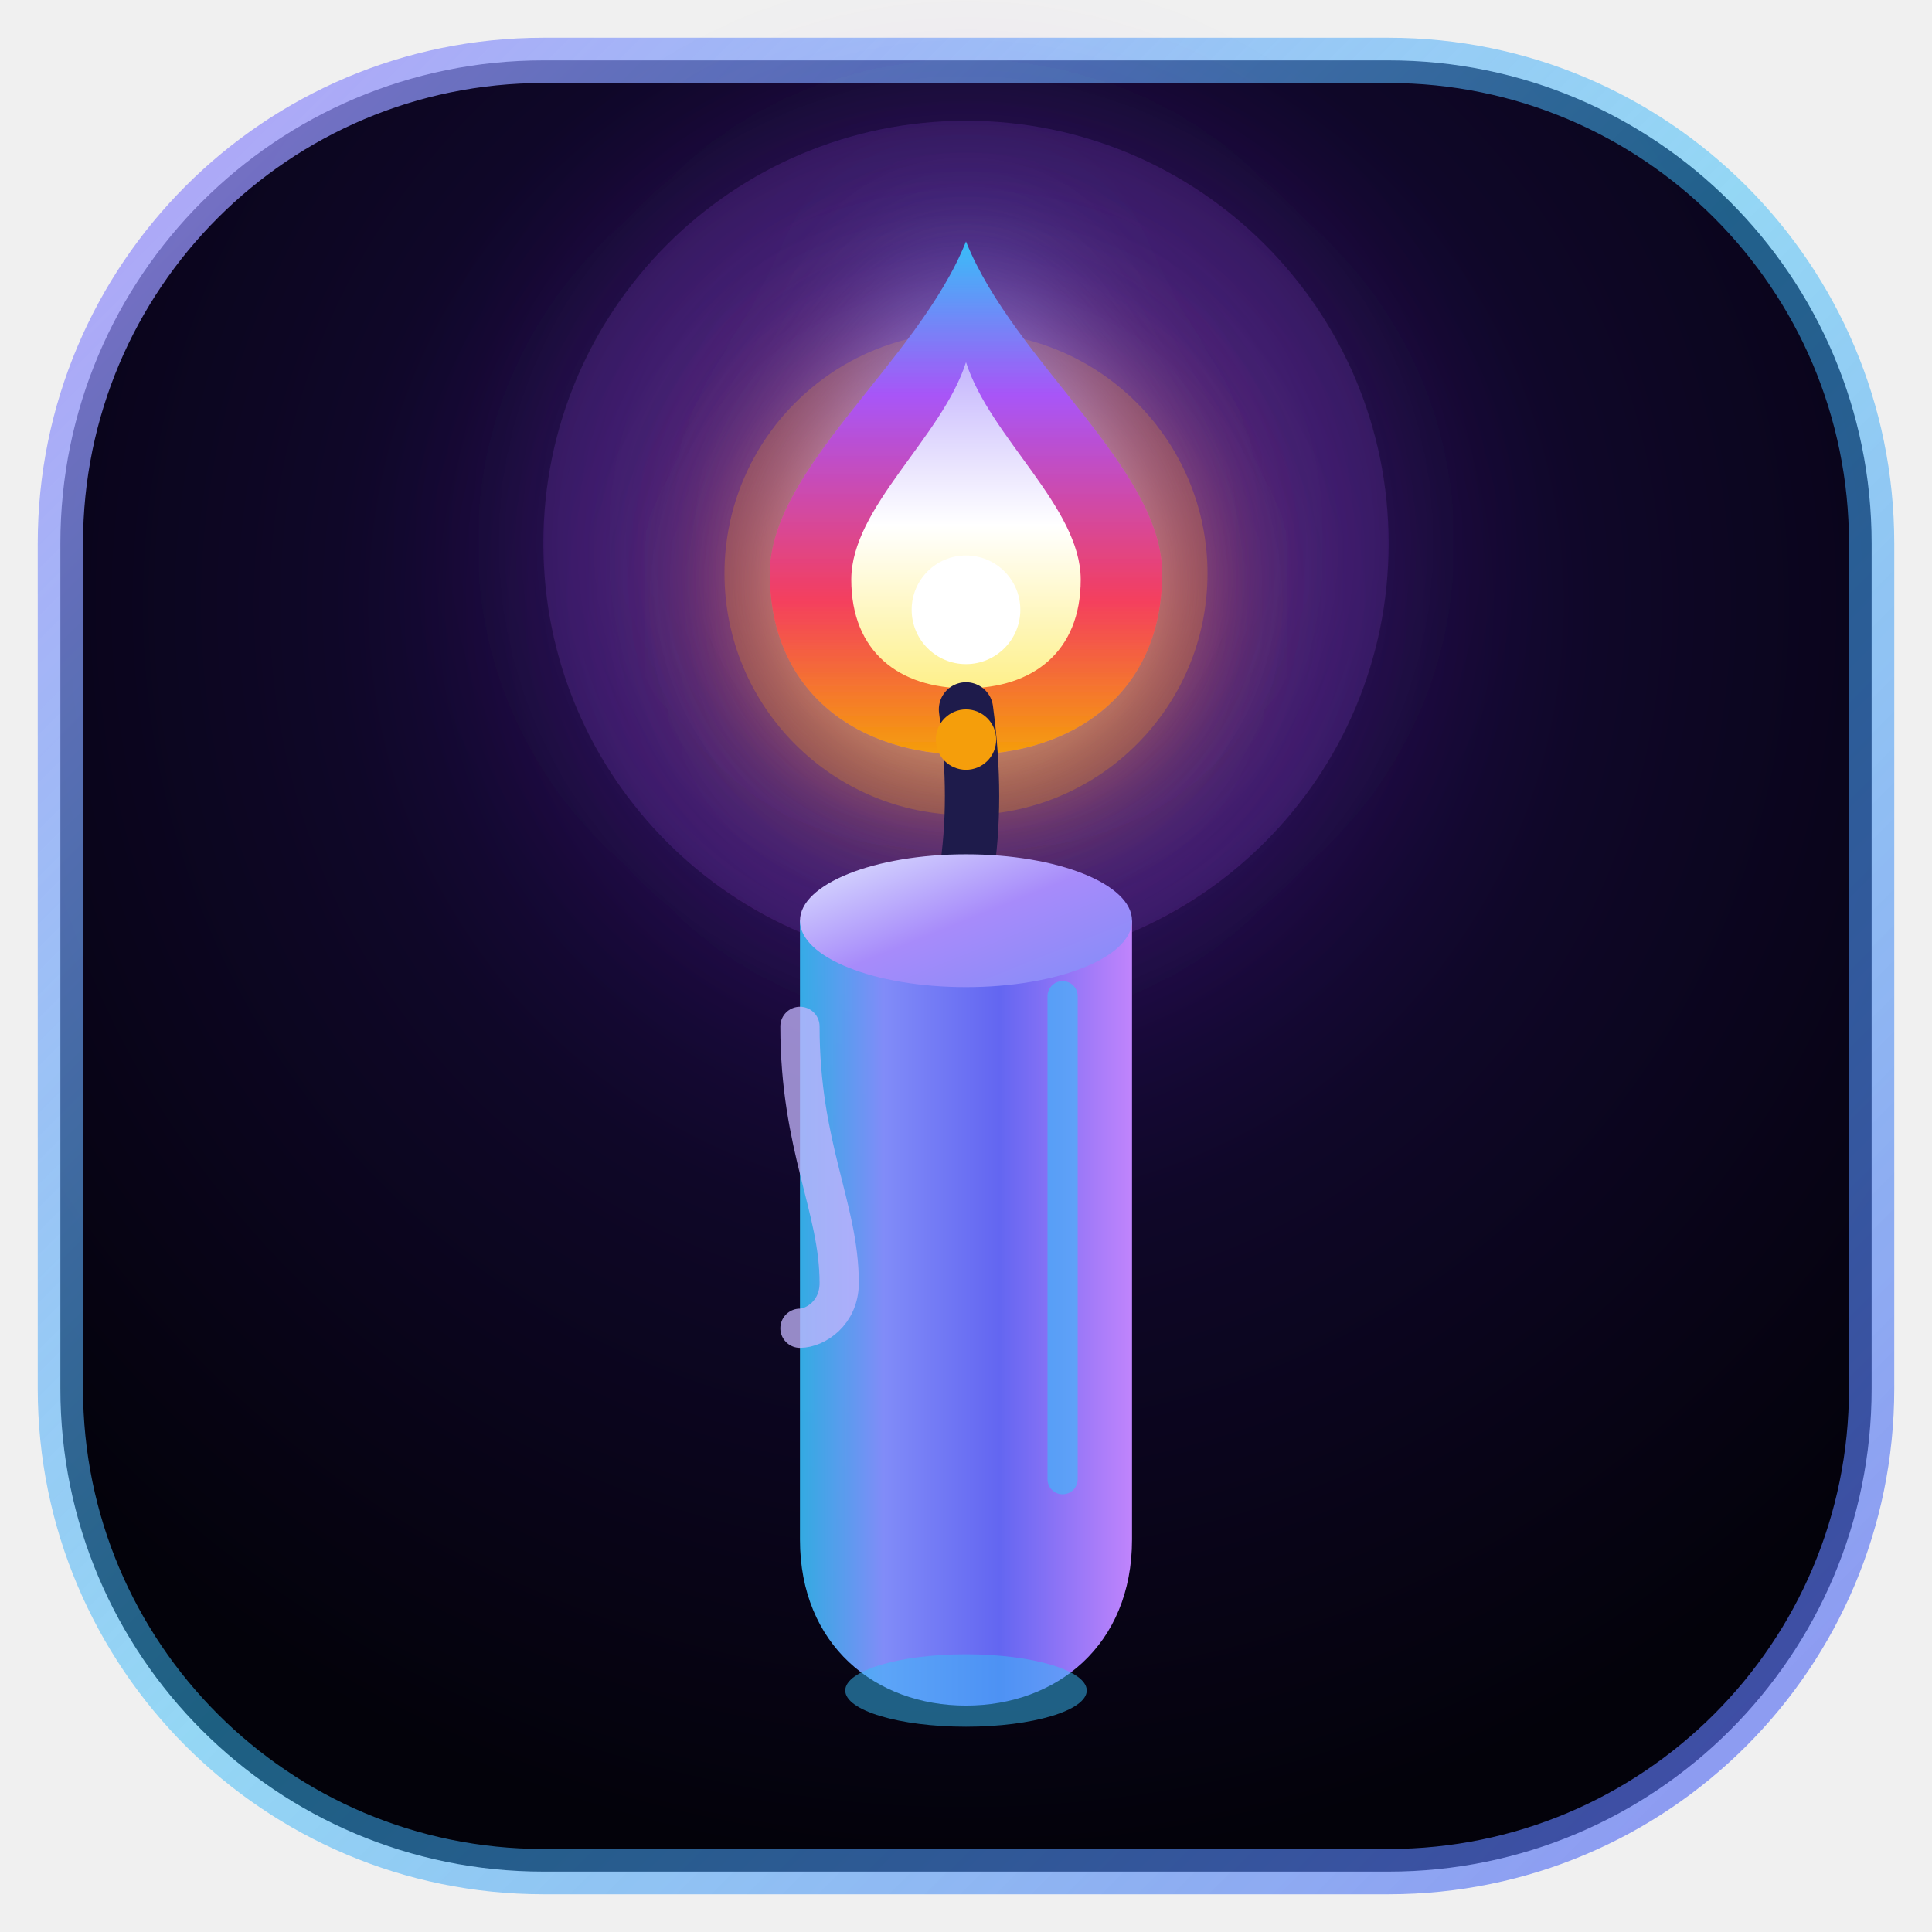
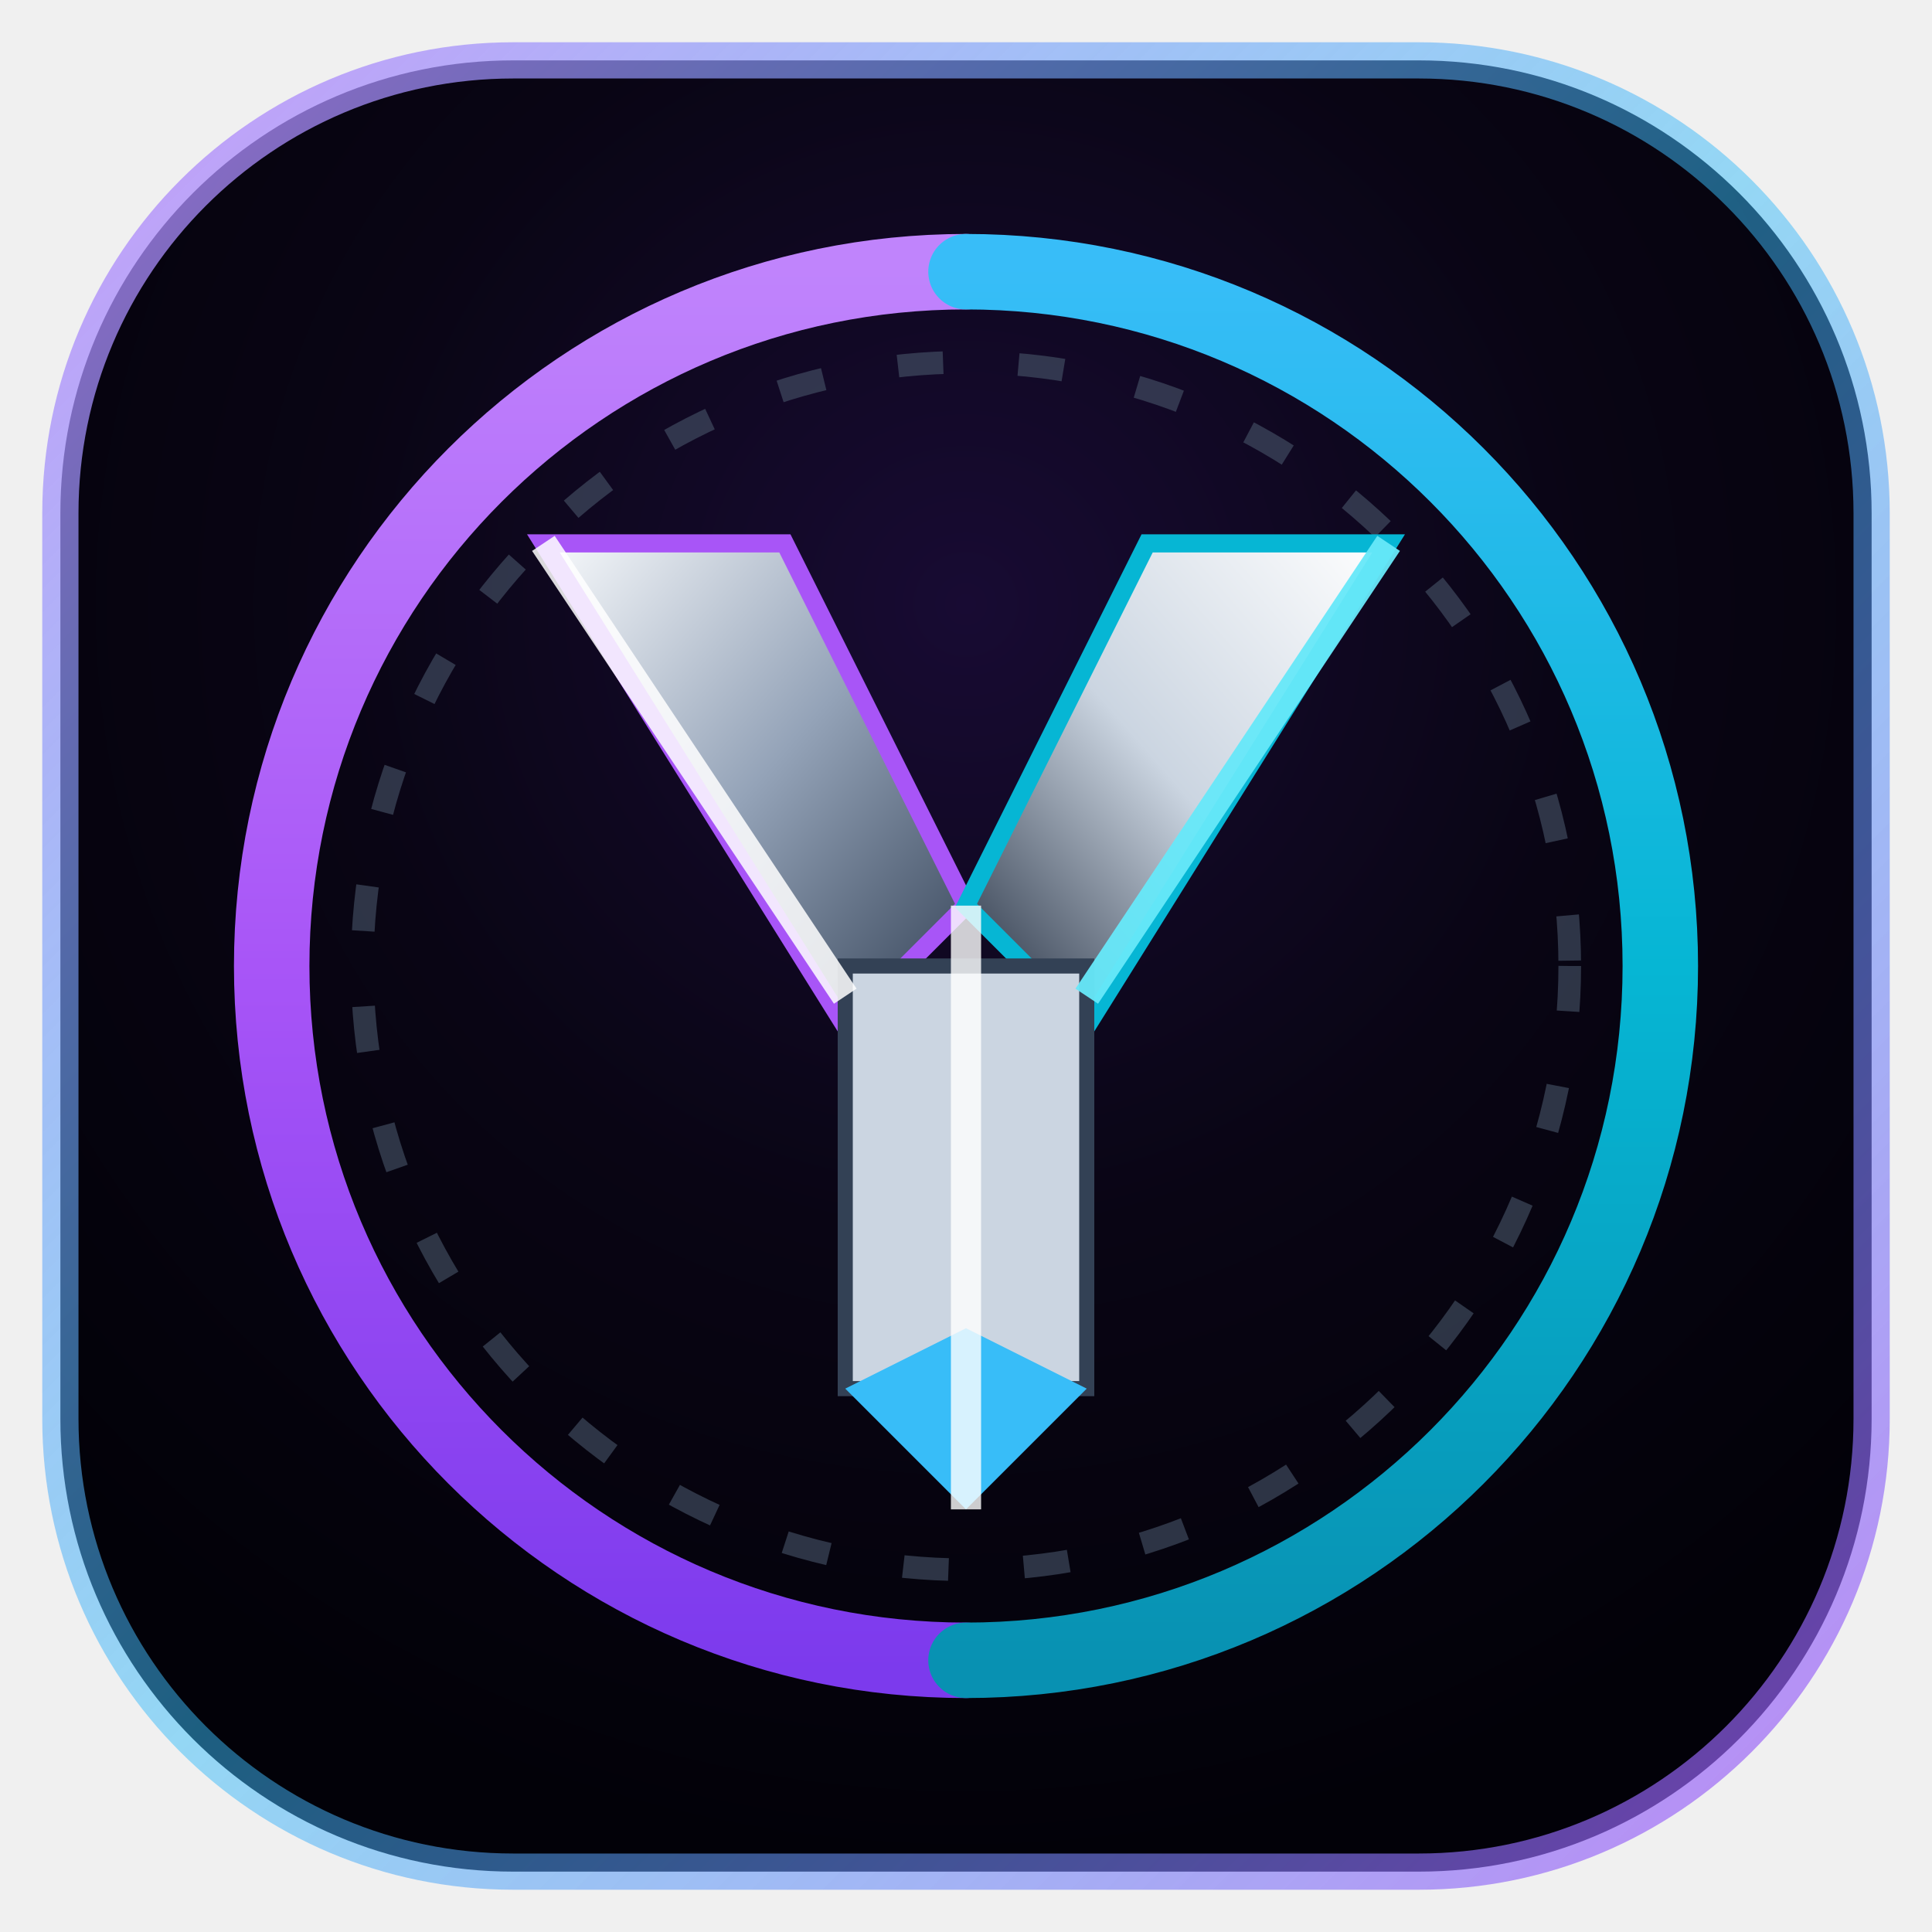
<svg xmlns="http://www.w3.org/2000/svg" viewBox="0 0 64 64" fill="none">
  <defs>
-     <radialGradient id="bg-glow" cx="50%" cy="30%" r="70%">
-       <stop offset="0%" stop-color="#2e1065" />
-       <stop offset="50%" stop-color="#0f0728" />
-       <stop offset="100%" stop-color="#03020a" />
+     <radialGradient id="fav-bg" cx="50%" cy="30%" r="70%">
+       <stop offset="0%" stop-color="#180b33" />
+       <stop offset="50%" stop-color="#090514" />
+       <stop offset="100%" stop-color="#020108" />
    </radialGradient>
-     <linearGradient id="squircle-border" x1="0%" y1="0%" x2="100%" y2="100%">
-       <stop offset="0%" stop-color="#a78bfa" stop-opacity="0.8" />
+     <linearGradient id="fav-border" x1="0%" y1="0%" x2="100%" y2="100%">
+       <stop offset="0%" stop-color="#c084fc" stop-opacity="0.8" />
      <stop offset="50%" stop-color="#38bdf8" stop-opacity="0.5" />
-       <stop offset="100%" stop-color="#6366f1" stop-opacity="0.7" />
+       <stop offset="100%" stop-color="#a855f7" stop-opacity="0.7" />
    </linearGradient>
-     <filter id="flame-blur" x="-50%" y="-50%" width="200%" height="200%">
-       <feGaussianBlur stdDeviation="2.5" result="glow" />
-       <feMerge>
-         <feMergeNode in="glow" />
-         <feMergeNode in="SourceGraphic" />
-       </feMerge>
-     </filter>
-     <linearGradient id="flame-grad" x1="50%" y1="100%" x2="50%" y2="0%">
-       <stop offset="0%" stop-color="#f59e0b" />
-       <stop offset="30%" stop-color="#f43f5e" />
-       <stop offset="70%" stop-color="#a855f7" />
+     <linearGradient id="fav-neon-v" x1="0%" y1="100%" x2="0%" y2="0%">
+       <stop offset="0%" stop-color="#7c3aed" />
+       <stop offset="50%" stop-color="#a855f7" />
+       <stop offset="100%" stop-color="#c084fc" />
+     </linearGradient>
+     <linearGradient id="fav-neon-c" x1="100%" y1="100%" x2="100%" y2="0%">
+       <stop offset="0%" stop-color="#0891b2" />
+       <stop offset="50%" stop-color="#06b6d4" />
      <stop offset="100%" stop-color="#38bdf8" />
    </linearGradient>
-     <linearGradient id="ember-grad" x1="50%" y1="100%" x2="50%" y2="0%">
-       <stop offset="0%" stop-color="#fef08a" />
-       <stop offset="50%" stop-color="#ffffff" />
-       <stop offset="100%" stop-color="#c4b5fd" />
+     <linearGradient id="fav-facet-l" x1="0%" y1="0%" x2="100%" y2="100%">
+       <stop offset="0%" stop-color="#f8fafc" />
+       <stop offset="50%" stop-color="#94a3b8" />
+       <stop offset="100%" stop-color="#334155" />
    </linearGradient>
-     <linearGradient id="candle-grad" x1="0%" y1="0%" x2="100%" y2="0%">
-       <stop offset="0%" stop-color="#38bdf8" stop-opacity="0.9" />
-       <stop offset="25%" stop-color="#818cf8" />
-       <stop offset="60%" stop-color="#6366f1" />
-       <stop offset="100%" stop-color="#c084fc" />
-     </linearGradient>
-     <linearGradient id="wax-rim" x1="0%" y1="0%" x2="100%" y2="100%">
-       <stop offset="0%" stop-color="#e0e7ff" />
-       <stop offset="50%" stop-color="#a78bfa" />
-       <stop offset="100%" stop-color="#818cf8" />
-     </linearGradient>
-     <linearGradient id="specular-line" x1="0%" y1="0%" x2="0%" y2="100%">
-       <stop offset="0%" stop-color="#ffffff" stop-opacity="0.9" />
-       <stop offset="70%" stop-color="#ffffff" stop-opacity="0.3" />
-       <stop offset="100%" stop-color="#38bdf8" stop-opacity="0.5" />
+     <linearGradient id="fav-facet-r" x1="100%" y1="0%" x2="0%" y2="100%">
+       <stop offset="0%" stop-color="#ffffff" />
+       <stop offset="50%" stop-color="#cbd5e1" />
+       <stop offset="100%" stop-color="#1e293b" />
    </linearGradient>
  </defs>
-   <rect x="2" y="2" width="60" height="60" rx="16" fill="url(#bg-glow)" stroke="url(#squircle-border)" stroke-width="1.5" />
-   <circle cx="32" cy="18" r="14" fill="#a855f7" fill-opacity="0.15" filter="url(#flame-blur)" />
-   <circle cx="32" cy="19" r="8" fill="#f59e0b" fill-opacity="0.25" filter="url(#flame-blur)" />
-   <g filter="url(#flame-blur)">
-     <path d="M32 8          C33.6 12 38.5 15.5 38.5 19          C38.5 23 35.5 25 32 25          C28.5 25 25.5 23 25.5 19          C25.5 15.5 30.4 12 32 8 Z" fill="url(#flame-grad)" />
-     <path d="M32 12          C32.8 14.5 35.8 16.8 35.8 19.2          C35.8 21.6 34.2 22.8 32 22.8          C29.8 22.8 28.2 21.6 28.2 19.2          C28.2 16.8 31.2 14.5 32 12 Z" fill="url(#ember-grad)" />
-     <circle cx="32" cy="20.2" r="1.8" fill="#ffffff" />
-   </g>
-   <path d="M32 23.5 Q32.4 26.5 32 29" stroke="#1e1b4b" stroke-width="1.8" stroke-linecap="round" />
-   <circle cx="32" cy="24.5" r="1" fill="#f59e0b" />
+   <rect x="2" y="2" width="60" height="60" rx="15" fill="url(#fav-bg)" stroke="url(#fav-border)" stroke-width="1.2" />
+   <circle cx="32" cy="32" r="23" stroke="#334155" stroke-width="1" />
+   <circle cx="32" cy="32" r="20" stroke="#475569" stroke-width="0.75" stroke-dasharray="1.5 2.5" opacity="0.6" />
+   <path d="M 32 9 A 23 23 0 0 0 32 55" stroke="url(#fav-neon-v)" stroke-width="2.5" stroke-linecap="round" />
+   <path d="M 32 9 A 23 23 0 0 1 32 55" stroke="url(#fav-neon-c)" stroke-width="2.5" stroke-linecap="round" />
  <g>
-     <path d="M26.5 30.5          H37.5          V51          C37.5 54.5 35 56.5 32 56.5          C29 56.5 26.5 54.5 26.5 51          V30.5 Z" fill="url(#candle-grad)" />
-     <ellipse cx="32" cy="30.5" rx="5.5" ry="2.2" fill="url(#wax-rim)" />
-     <path d="M26.5 34 C26.5 38 27.8 40 27.8 42.5 C27.8 43.5 27 44 26.5 44" stroke="#c4b5fd" stroke-width="1.3" stroke-linecap="round" opacity="0.75" />
-     <path d="M28.8 33 V50" stroke="url(#specular-line)" stroke-width="1.8" stroke-linecap="round" />
-     <path d="M35.2 33 V49" stroke="#38bdf8" stroke-width="1" stroke-linecap="round" opacity="0.6" />
-     <ellipse cx="32" cy="56" rx="4" ry="1.2" fill="#38bdf8" opacity="0.5" />
+     <polygon points="18,18 26,18 32,30 28,34 18,18" fill="url(#fav-facet-l)" stroke="#a855f7" stroke-width="0.6" />
+     <polygon points="46,18 38,18 32,30 36,34 46,18" fill="url(#fav-facet-r)" stroke="#06b6d4" stroke-width="0.6" />
+     <polygon points="28,32 36,32 36,46 28,46" fill="#cbd5e1" stroke="#334155" stroke-width="0.5" />
+     <polygon points="28,46 32,50 36,46 32,44" fill="#38bdf8" />
+     <line x1="18" y1="18" x2="28" y2="33" stroke="#ffffff" stroke-width="0.9" opacity="0.85" />
+     <line x1="46" y1="18" x2="36" y2="33" stroke="#67e8f9" stroke-width="0.9" opacity="0.95" />
+     <line x1="32" y1="30" x2="32" y2="50" stroke="#ffffff" stroke-width="1" opacity="0.8" />
  </g>
</svg>
